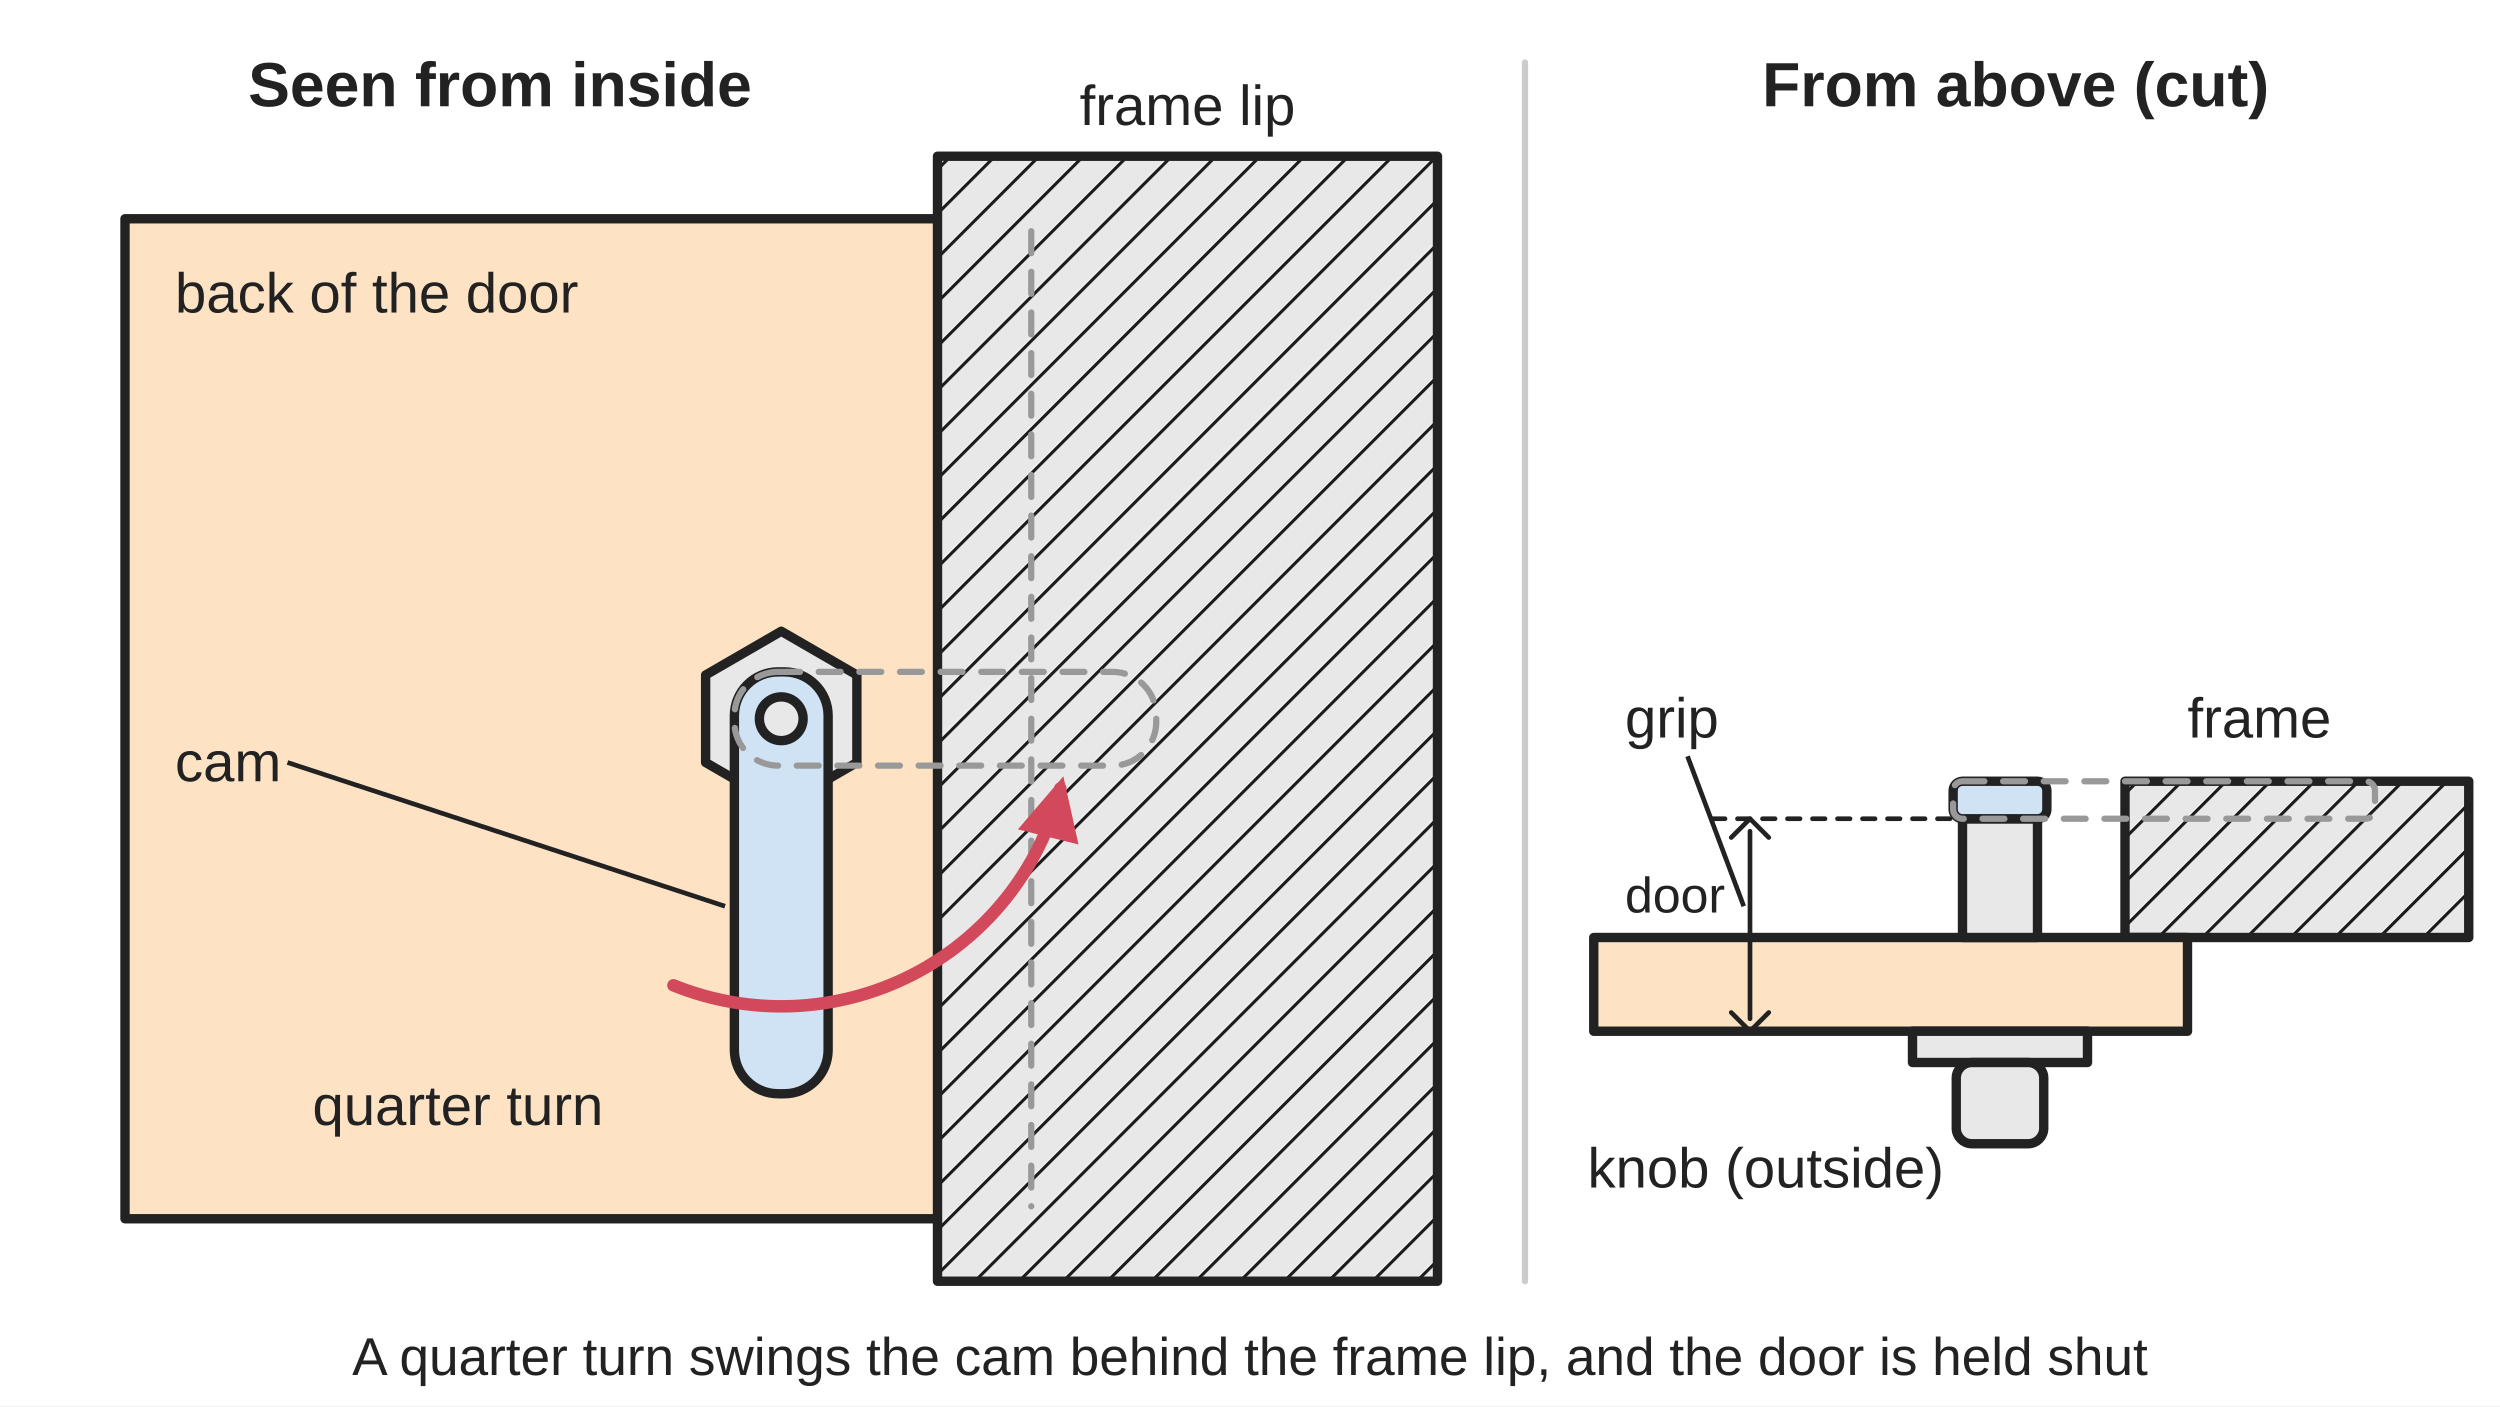
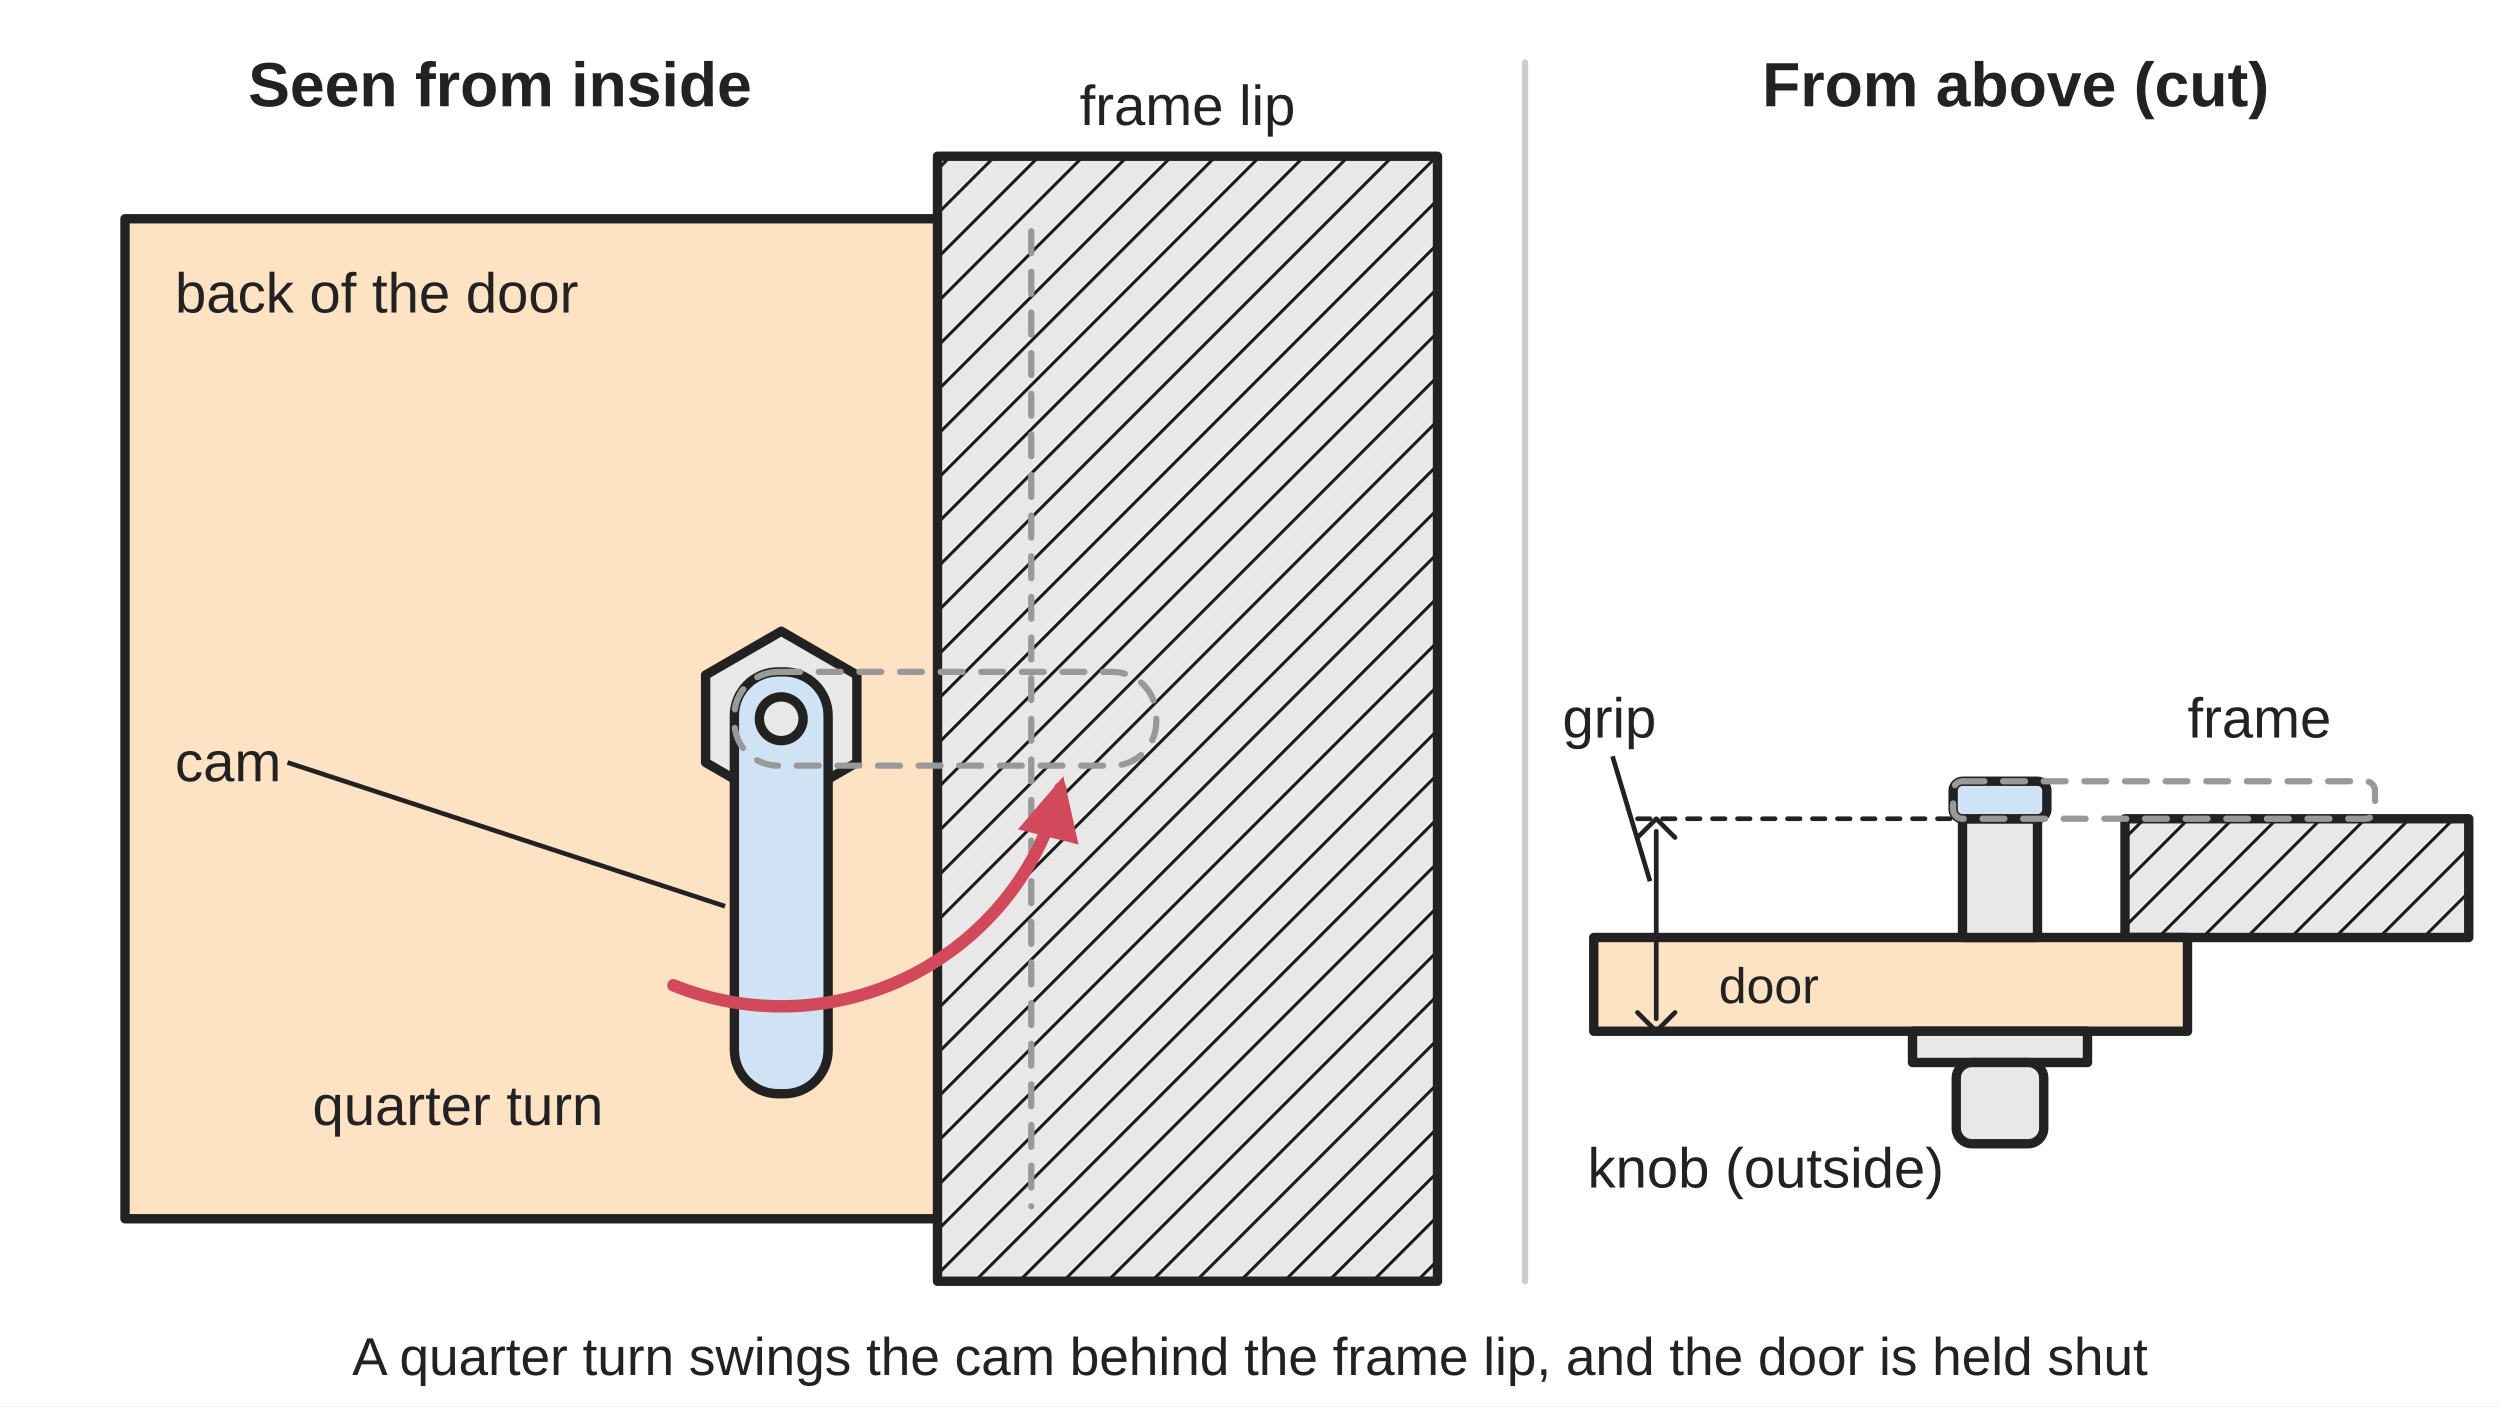
<svg xmlns="http://www.w3.org/2000/svg" viewBox="0 0 800 450" width="800" height="450" role="img">
  <rect width="800" height="450" fill="#ffffff" />
  <defs>
    <marker id="ah" viewBox="0 0 10 10" refX="8" refY="5" markerWidth="5" markerHeight="5" orient="auto-start-reverse">
      <path d="M0,0 L10,5 L0,10 z" fill="#d1495b" />
    </marker>
    <pattern id="hatch" width="10" height="10" patternUnits="userSpaceOnUse" patternTransform="rotate(45)">
      <rect width="10" height="10" fill="#e8e8e8" />
      <line x1="0" y1="0" x2="0" y2="10" stroke="#222" stroke-width="2" />
    </pattern>
  </defs>
  <g stroke="#222" stroke-width="3" stroke-linejoin="round" stroke-linecap="round">
    <line x1="488" y1="20" x2="488" y2="410" stroke="#ccc" stroke-width="2" />
    <rect x="40" y="70" width="290" height="320" fill="#fde2c4" />
    <rect x="300" y="50" width="160" height="360" fill="url(#hatch)" />
    <line x1="330" y1="74" x2="330" y2="386" stroke="#999" stroke-width="2" stroke-dasharray="7 6" />
    <polygon points="274.2,244 250,258 225.8,244 225.8,216 250,202 274.2,216" fill="#e8e8e8" />
    <g>
      <rect x="235" y="215" width="30" height="135" rx="14" fill="#cfe3f5" />
      <circle cx="250" cy="230" r="7" fill="#e8e8e8" />
    </g>
    <rect x="235" y="215" width="135" height="30" rx="14" fill="none" stroke="#999" stroke-width="2" stroke-dasharray="7 6" />
    <path d="M215.5,315.3 A92,92 0 0 0 339.3,252.3" fill="none" stroke="#d1495b" stroke-width="4" marker-end="url(#ah)" />
-     <rect x="680" y="250" width="110" height="50" fill="url(#hatch)" />
+     <rect x="680" y="262" width="110" height="38" fill="url(#hatch)" />
    <rect x="510" y="300" width="190" height="30" fill="#fde2c4" />
    <rect x="628" y="262" width="24" height="38" fill="#e8e8e8" />
    <rect x="612" y="330" width="56" height="10" fill="#e8e8e8" />
    <rect x="626" y="340" width="28" height="26" rx="5" fill="#e8e8e8" />
    <rect x="625" y="250" width="30" height="12" rx="3" fill="#cfe3f5" />
    <rect x="625" y="250" width="135" height="12" rx="3" fill="none" stroke="#999" stroke-width="2" stroke-dasharray="7 6" />
    <g stroke-width="1.5" fill="none">
-       <path d="M548,262 H624 M548,330 H606" stroke-dasharray="4 4" />
-       <path d="M560,266 V326 M554,268 L560,262 L566,268 M554,324 L560,330 L566,324" />
+       <path d="M524,262 H624" stroke-dasharray="4 4" />
+       <path d="M530,266 V326 M524,268 L530,262 L536,268 M524,324 L530,330 L536,324" />
    </g>
  </g>
  <g font-family="Arial, Helvetica, sans-serif" font-size="18" fill="#222">
    <g text-anchor="middle" font-weight="bold" font-size="20">
      <text x="160" y="34">Seen from inside</text>
      <text x="645" y="34">From above (cut)</text>
    </g>
    <text x="56" y="100">back of the door</text>
    <text x="380" y="40" text-anchor="middle">frame lip</text>
    <text x="400" y="440" text-anchor="middle" font-size="17">A quarter turn swings the cam behind the frame lip, and the door is held shut</text>
    <text x="56" y="250">cam</text>
    <line x1="92" y1="244" x2="232" y2="290" stroke="#222" stroke-width="1.5" />
    <text x="100" y="360">quarter turn</text>
    <text x="508" y="380">knob (outside)</text>
-     <text x="520" y="236">grip</text>
-     <line x1="540" y1="242" x2="558" y2="290" stroke="#222" stroke-width="1.5" />
+     <text x="500" y="236">grip</text>
+     <line x1="516" y1="242" x2="528" y2="282" stroke="#222" stroke-width="1.5" />
    <text x="700" y="236">frame</text>
-     <text x="520" y="292" font-size="16">door</text>
+     <text x="550" y="321" font-size="16">door</text>
  </g>
</svg>
